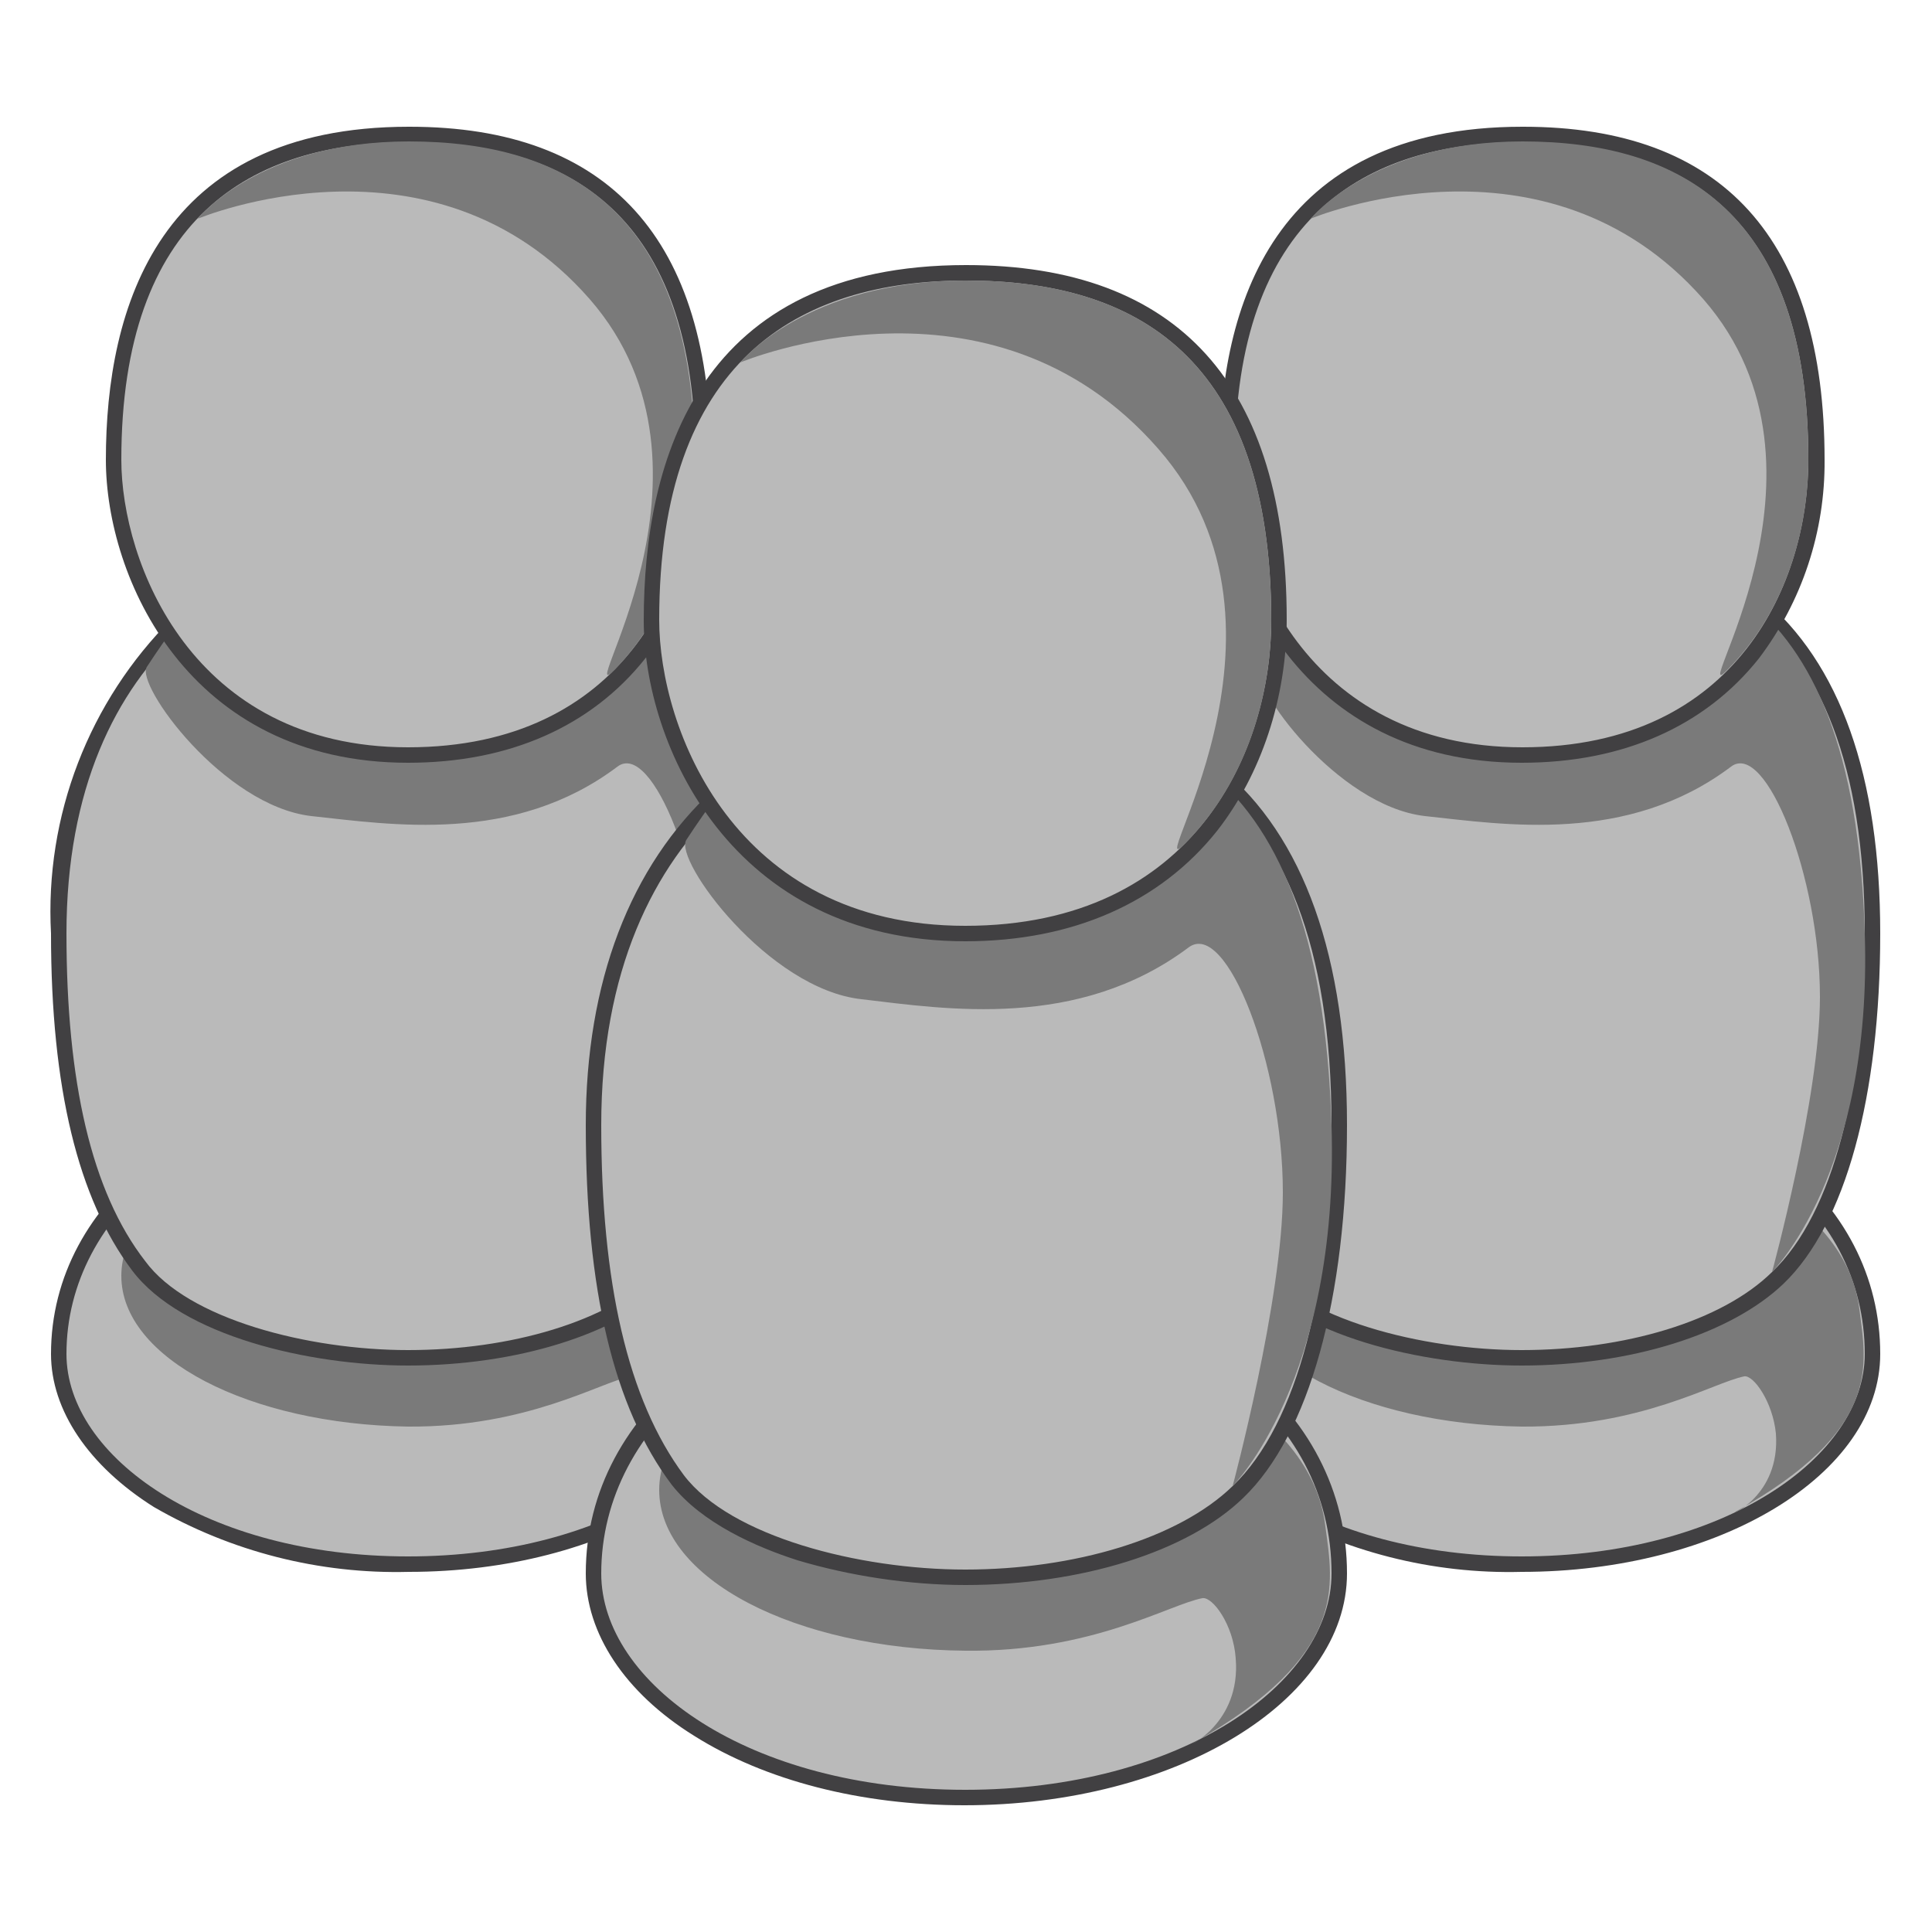
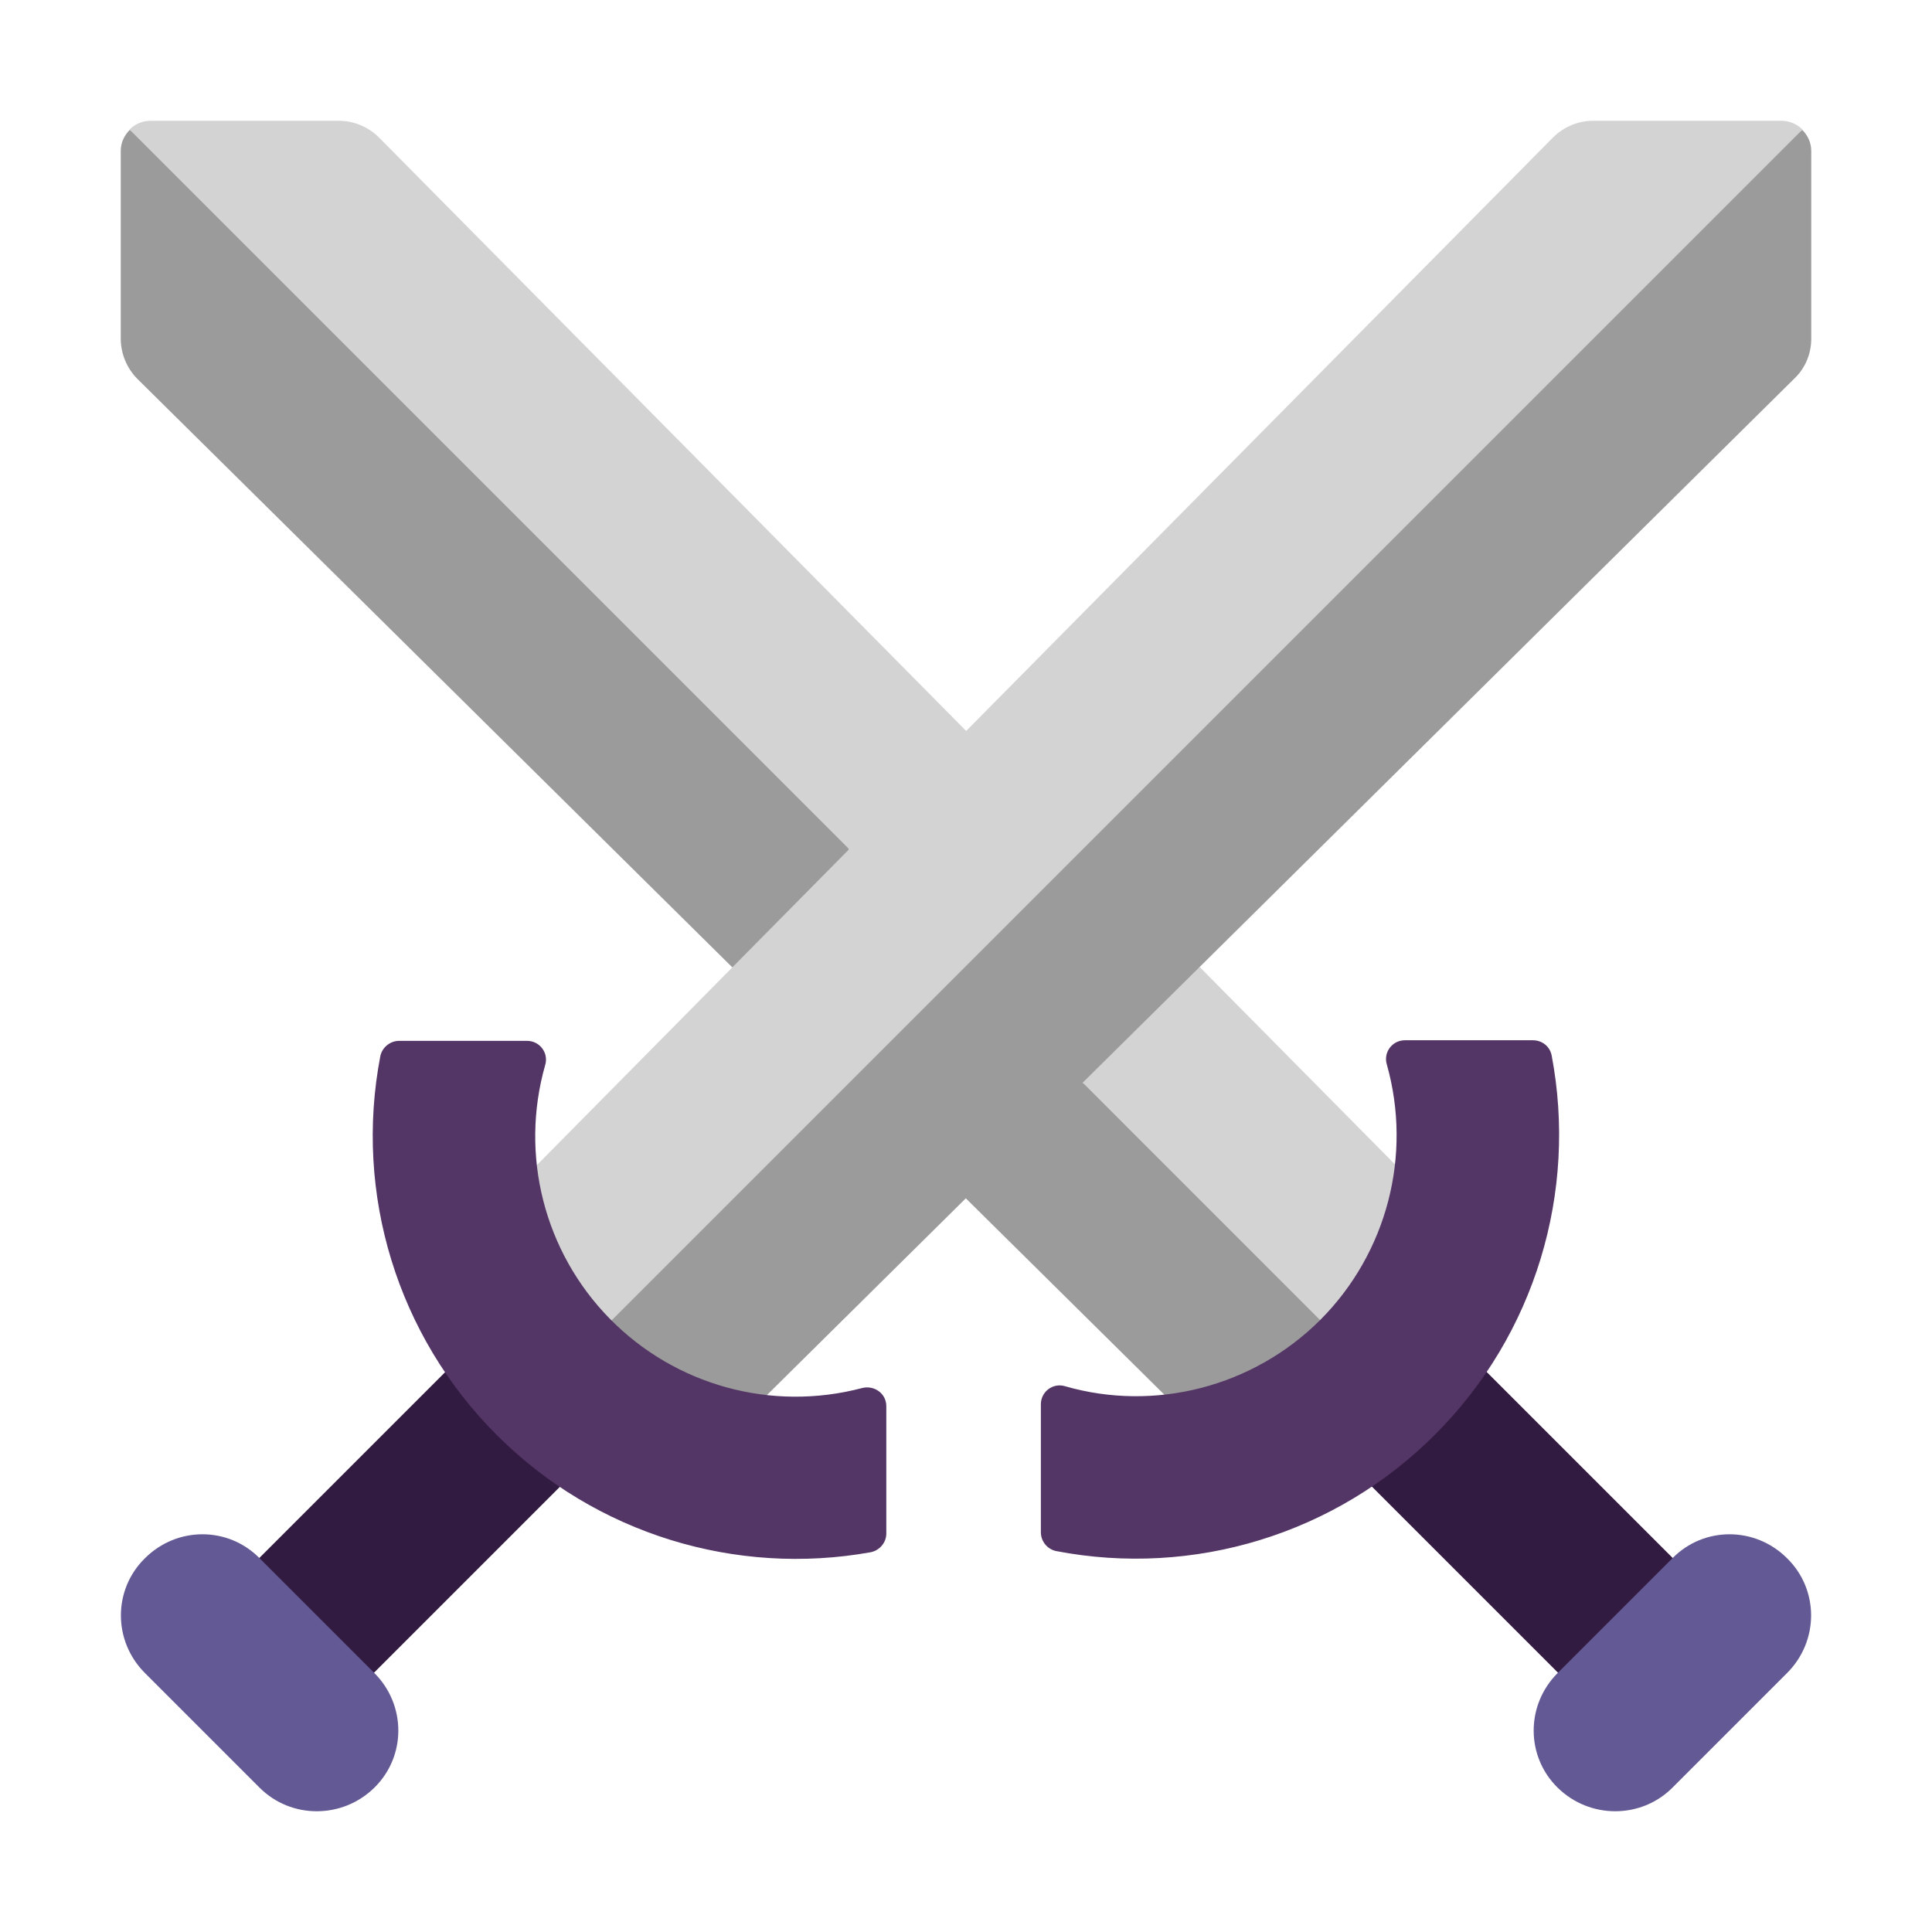
- <svg xmlns="http://www.w3.org/2000/svg" viewBox="0 0 250 250">
-   <style>.st1{fill:#414042}.st27{fill:#bababa}.st28{fill:#7a7a7a}</style>
-   <path class="st27" d="M197 202.4c-25 0-45.3-12.2-45.3-27.2 0-19.6 19.5-34.3 45.2-34.3 26.3 0 45.4 14.4 45.4 34.3 0 13-17.3 27.2-45.4 27.2z" />
-   <path class="st1" d="M197 141.9c26 0 44.3 14 44.3 33.3 0 13.3-18.2 26.2-44.4 26.2-26.1 0-44.2-12.9-44.2-26.2 0-18.3 18-33.3 44.2-33.3m0-2c-26.3 0-46.2 15.2-46.2 35.3 0 7.3 4.8 14.5 13.2 19.8a62.7 62.7 0 0033 8.4c25.6 0 46.4-12.6 46.4-28.2 0-10-4.7-19-13.2-25.5A55.3 55.3 0 00197 140z" />
-   <path class="st28" d="M240.6 169.4c.9 7.2 3 15.6-16 26.2-1 .6 5.8-2 5.2-10.1-.4-4.1-2.9-7.6-4.1-7.4-4 .8-13.4 6.6-28.8 6.5-20.5-.3-37.1-8.8-37.1-19.5s16.6-19.4 37.1-19.4 41.8 8.5 43.7 23.7z" />
-   <path class="st27" d="M197 175.7c-13 0-29.1-4-35-11.9-7-9.1-10.3-23.2-10.3-43 0-17 5.3-30.9 15.4-40 8-7.4 18.9-11.6 30-11.6 8.3 0 20.6 1 30.2 8.8 10 8.3 15 22.7 15 42.8 0 20.8-4.5 37-12.2 44.6-6.7 6.3-19.4 10.3-33.2 10.3z" />
-   <path class="st1" d="M197 70.2c20 0 44.3 6 44.3 50.6 0 19.5-4 36.2-12 43.8-6.5 6.4-19.1 10.1-32.4 10.1-12.9 0-28.5-4-34.1-11.5-6.9-9-10-23.3-10-42.4 0-37.5 25.2-50.6 44.2-50.6m0-2A45.8 45.8 0 00166.4 80a53.5 53.5 0 00-15.7 40.8c0 20 3.5 34.3 10.5 43.6 6.4 8.5 23 12.3 35.7 12.3 14 0 27-4 33.9-10.6 8-7.7 12.5-24.2 12.5-45.3 0-20.4-5.2-35-15.4-43.5-9.8-8.1-22.3-9-30.9-9z" />
-   <path class="st28" d="M241.3 120.8c1 31-12 43.8-12 43.8s6.2-22.7 6.2-35.6c0-15.5-7-33.2-11.5-29.8-13.4 10.1-29.3 7.5-39.6 6.4-11.4-1.3-22.8-17-21.3-19.3 11-16.8 15-16 34-16 19.8 0 42.8 2.7 44.2 50.5z" />
-   <g>
-     <path class="st27" d="M197 97.7c-27.9 0-38.2-23.4-38.2-38.2 0-19.2 6.6-42.1 38.2-42.1 25.3 0 38 14.2 38 42.1 0 14.2-8 38.2-38 38.2z" />
-     <path class="st1" d="M197 18.4c20.5 0 37 9.1 37 41.1 0 15.6-9 37.2-37 37.2-28.1 0-37.2-24-37.2-37.2 0-31.3 16.7-41.1 37.2-41.1m0-2c-32.4 0-39.2 23.4-39.2 43.1 0 15.2 10.6 39.2 39.1 39.2 13.1 0 23.7-4.7 30.7-13.5a42 42 0 008.5-25.7c0-28.6-13.2-43.1-39-43.1z" />
-   </g>
-   <path class="st28" d="M234 59.5c0 8.8-2.8 19.4-10.4 27.1-5.8 6 16.2-25.7-3.2-47.9-20.4-23.2-50.8-10.4-50.8-10.4s8-10 27.4-10c20.5 0 37 9.2 37 41.2z" />
-   <g>
-     <path class="st27" d="M52.8 202.4c-24.9 0-45.2-12.2-45.2-27.2 0-19.6 19.5-34.3 45.2-34.3 26.3 0 45.4 14.4 45.4 34.3 0 13-17.3 27.2-45.4 27.2z" />
-     <path class="st1" d="M52.8 141.9c26.2 0 44.4 14 44.4 33.3 0 13.3-18.2 26.2-44.4 26.2-26.1 0-44.2-12.9-44.2-26.2 0-18.3 18-33.3 44.2-33.3m0-2c-26.3 0-46.2 15.2-46.2 35.3 0 7.3 4.9 14.5 13.3 19.8a62.7 62.7 0 0033 8.4c25.5 0 46.3-12.6 46.3-28.2 0-10-4.7-19-13.2-25.5a55.3 55.3 0 00-33.2-9.8z" />
-     <path class="st28" d="M96.5 169.4c1 7.2 3 15.6-16 26.2-1 .6 5.8-2 5.2-10.1-.4-4.1-2.9-7.6-4.1-7.4-4 .8-13.4 6.6-28.8 6.5-20.5-.3-37.1-8.8-37.1-19.5s16.6-19.4 37.1-19.4 41.8 8.5 43.7 23.7z" />
-     <path class="st27" d="M52.8 175.7c-12.9 0-29-4-34.9-11.9-6.9-9.1-10.3-23.2-10.3-43 0-17 5.3-30.9 15.4-40 8-7.4 18.9-11.6 30-11.6 8.3 0 20.6 1 30.2 8.8 10 8.3 15 22.7 15 42.8 0 20.8-4.4 37-12.2 44.6-6.7 6.3-19.4 10.3-33.2 10.3z" />
-     <path class="st1" d="M53 70.2c19.8 0 44.2 6 44.2 50.6 0 19.5-4 36.2-12 43.8-6.5 6.4-19.1 10.1-32.4 10.1-12.9 0-28.5-4-34-11.5-7-9-10.2-23.3-10.2-42.4C8.6 83.3 34 70.2 53 70.2m0-2A45.8 45.8 0 0022.3 80a53.5 53.5 0 00-15.7 40.8c0 20 3.5 34.3 10.5 43.6 6.4 8.5 23 12.3 35.7 12.3 14 0 27-4 33.9-10.6 8-7.7 12.5-24.2 12.5-45.3 0-20.4-5.2-35-15.4-43.5-9.8-8.1-22.3-9-30.9-9z" />
-     <path class="st28" d="M97.2 120.8c1 31-12 43.8-12 43.8s6.2-22.7 6.2-35.6c0-15.5-7-33.2-11.5-29.8-13.4 10.1-29.3 7.5-39.6 6.4-11.4-1.3-22.8-17-21.3-19.3 11-16.8 15-16 34-16 19.8 0 42.8 2.7 44.2 50.5z" />
-     <g>
-       <path class="st27" d="M52.8 97.7c-27.8 0-38.1-23.4-38.1-38.2 0-19.2 6.6-42.1 38.2-42.1 25.3 0 38 14.2 38 42.1 0 14.2-8 38.2-38 38.2z" />
-       <path class="st1" d="M53 18.4c20.4 0 37 9.1 37 41.1 0 15.6-9.2 37.2-37.2 37.2-28 0-37.1-24-37.1-37.2 0-31.3 16.7-41.1 37.2-41.1m0-2c-32.4 0-39.2 23.4-39.2 43.1 0 15.2 10.6 39.2 39.1 39.2 13.1 0 23.7-4.7 30.7-13.5A42 42 0 0092 59.5C92 31 78.8 16.4 53 16.4z" />
-     </g>
-     <path class="st28" d="M90 59.5c0 8.8-3 19.4-10.4 27.1-5.9 6 16.1-25.7-3.3-47.9C56 15.5 25.6 28.3 25.6 28.3s7.9-10 27.3-10c20.5 0 37 9.2 37 41.2z" />
-   </g>
-   <g>
-     <path class="st27" d="M124.9 232.6c-26.6 0-48.1-13-48.1-29 0-20.8 20.6-36.5 48-36.5 28.1 0 48.5 15.3 48.5 36.5 0 14-18.5 29-48.4 29z" />
-     <path class="st1" d="M124.9 168.1c27.9 0 47.4 15 47.4 35.5 0 14.2-19.5 28-47.4 28-28 0-47.1-13.8-47.1-28 0-19.5 19.2-35.5 47-35.5m0-2c-28 0-49 16.1-49 37.5 0 7.7 5 15.4 14 21 9.2 5.8 21.6 9 35 9 27.3 0 49.5-13.5 49.5-30 0-10.6-5-20.2-14-27a58.9 58.9 0 00-35.4-10.5z" />
-     <path class="st28" d="M171.5 197.5c1 7.6 3.1 16.6-17 28-1.1.6 6.1-2.4 5.4-10.9-.3-4.4-3-8-4.3-7.8-4.3.8-14.3 7-30.7 6.8-22-.2-39.6-9.3-39.6-20.8 0-11.4 17.7-20.7 39.6-20.7s44.6 9 46.6 25.4z" />
-     <path class="st27" d="M124.9 204.1c-13.8 0-31-4.3-37.2-12.6-7.4-9.8-11-24.8-11-45.9 0-18.2 5.7-33 16.4-42.7a47.7 47.7 0 0132-12.3c8.9 0 22 1 32.1 9.4 10.7 8.8 16 24.1 16 45.6 0 22.2-4.7 39.5-13 47.5-7 6.8-20.6 11-35.3 11z" />
-     <path class="st1" d="M125 91.6c21.3 0 47.3 6.5 47.3 54 0 20.8-4.3 38.6-12.8 46.7-7 6.8-20.5 10.8-34.6 10.8-13.8 0-30.4-4.3-36.4-12.2-7.3-9.8-10.7-25-10.7-45.3 0-40 27-54 47.2-54m0-2c-12 0-23.9 4.6-32.6 12.5-10.9 10-16.6 25-16.6 43.5 0 21.3 3.6 36.5 11.1 46.5 3.9 5 11 8.1 16.3 9.8 6.7 2 14.4 3.2 21.7 3.2 15 0 28.8-4.3 36-11.3 8.5-8.2 13.4-25.8 13.4-48.2 0-21.8-5.6-37.4-16.4-46.3a50.7 50.7 0 00-32.9-9.7z" />
-     <path class="st28" d="M172.3 145.6c1 33-12.8 46.7-12.8 46.7s6.5-24.2 6.5-38c0-16.6-7.3-35.4-12.2-31.7-14.3 10.7-31.3 8-42.3 6.7-12.1-1.3-24.3-18-22.7-20.6 11.7-17.8 16-17 36.2-17 21.3 0 45.8 2.9 47.3 54z" />
-     <g>
-       <path class="st27" d="M124.9 120.8c-29.6 0-40.6-24.9-40.6-40.6 0-29.3 14-44.9 40.7-44.9 26.9 0 40.5 15.1 40.5 45 0 15-8.5 40.5-40.6 40.5z" />
-       <path class="st1" d="M125 36.3c21.9 0 39.5 9.8 39.5 44 0 16.5-9.7 39.5-39.6 39.5-29.9 0-39.6-25.5-39.6-39.6 0-33.4 17.8-43.9 39.7-43.9m0-2c-34.5 0-41.7 25-41.7 46 0 16 11.3 41.5 41.6 41.5 13.9 0 25.2-5 32.6-14.3 5.7-7.3 9-17.2 9-27.3 0-30.4-14-45.9-41.5-45.9z" />
-     </g>
-     <path class="st28" d="M164.5 80.2c0 9.4-3 20.7-11.1 28.9-6.2 6.3 17.2-27.4-3.5-51-21.7-24.9-54.1-11.2-54.1-11.2s8.5-10.6 29.2-10.6c21.9 0 39.5 9.8 39.5 44z" />
-   </g>
+ <svg xmlns="http://www.w3.org/2000/svg" viewBox="0 0 32 32">
+   <path d="M29.85 2.15c.09.09.15.21.15.35v3.11c0 .25-.1.49-.28.66l-9.854 9.75-.373 1.537-1.56.376L20.5 19.5l1.57 2.57-2.28 1.53-3.793-3.752-4.167 4.122-1.9-1.9L19 11zm-27.7 0L9 7.5l5.066 6.566L13.5 15.5l-1.37.523L2.28 6.28A.95.95 0 0 1 2 5.61V2.5c0-.14.06-.26.15-.35" fill="#9b9b9b" />
+   <path d="M29.855 2.145A.5.5 0 0 0 29.5 2h-3.11c-.25 0-.49.1-.67.28l-9.717 9.827L6.28 2.28A.95.95 0 0 0 5.61 2H2.5a.5.5 0 0 0-.355.145l11.92 11.92L8.03 20.17l1.9 1.9zM22.07 22.07l-4.137-4.138 1.937-1.916 4.11 4.154z" fill="#d3d3d3" />
+   <path d="m3.66 26.44 1.9 1.9 5.32-5.32-1.9-1.9zm24.68 0-1.9 1.9-5.32-5.32 1.9-1.9z" fill="#321b41" />
+   <path d="m2.4 27.71 1.9 1.9c.52.52 1.37.52 1.9 0s.53-1.37 0-1.9l-1.9-1.9c-.52-.53-1.37-.53-1.9 0-.53.52-.53 1.37 0 1.9m27.2 0-1.9 1.9c-.52.52-1.37.52-1.9 0s-.53-1.37 0-1.9l1.9-1.9c.52-.53 1.37-.53 1.9 0 .53.52.53 1.37 0 1.9" fill="#635994" />
+   <path d="M22.97 17.63c-.06-.2.09-.4.3-.4h2.12c.15 0 .28.1.31.25.43 2.26-.27 4.62-1.93 6.28a7 7 0 0 1-6.28 1.93.32.32 0 0 1-.25-.31v-2.12c0-.21.2-.36.4-.3 1.49.43 3.12.01 4.23-1.1a4.33 4.33 0 0 0 1.1-4.23m-13.94.01a4.312 4.312 0 0 0 5.25 5.35c.2-.05.4.09.4.3v2.11c0 .15-.11.28-.26.31-2.23.4-4.55-.3-6.19-1.94a7 7 0 0 1-1.93-6.28c.03-.14.16-.25.31-.25h2.12c.21 0 .36.2.3.4" fill="#533566" />
</svg>
